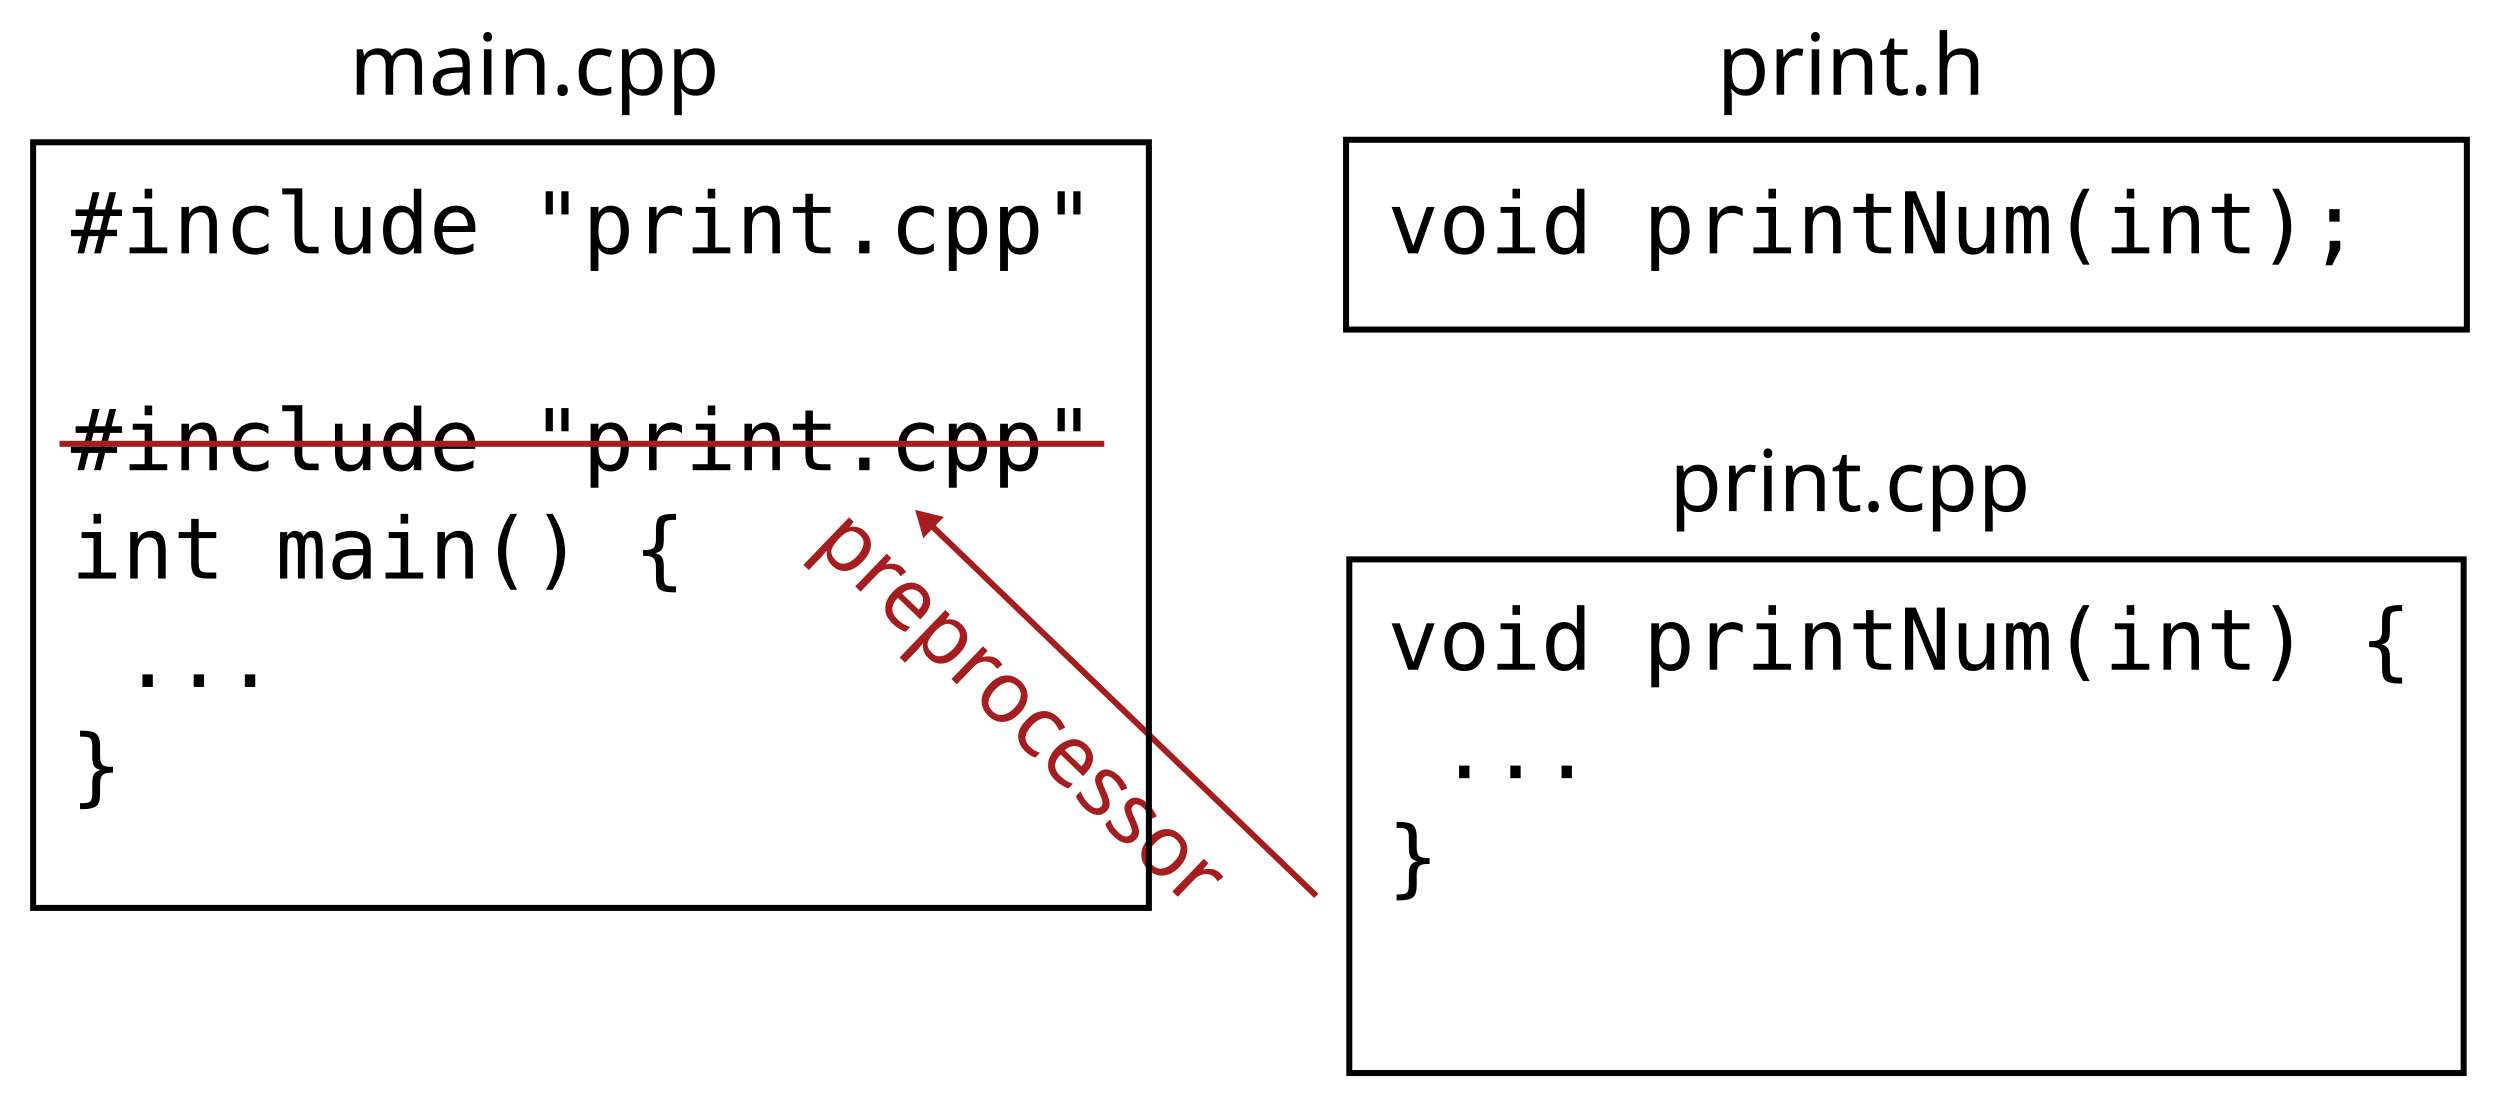
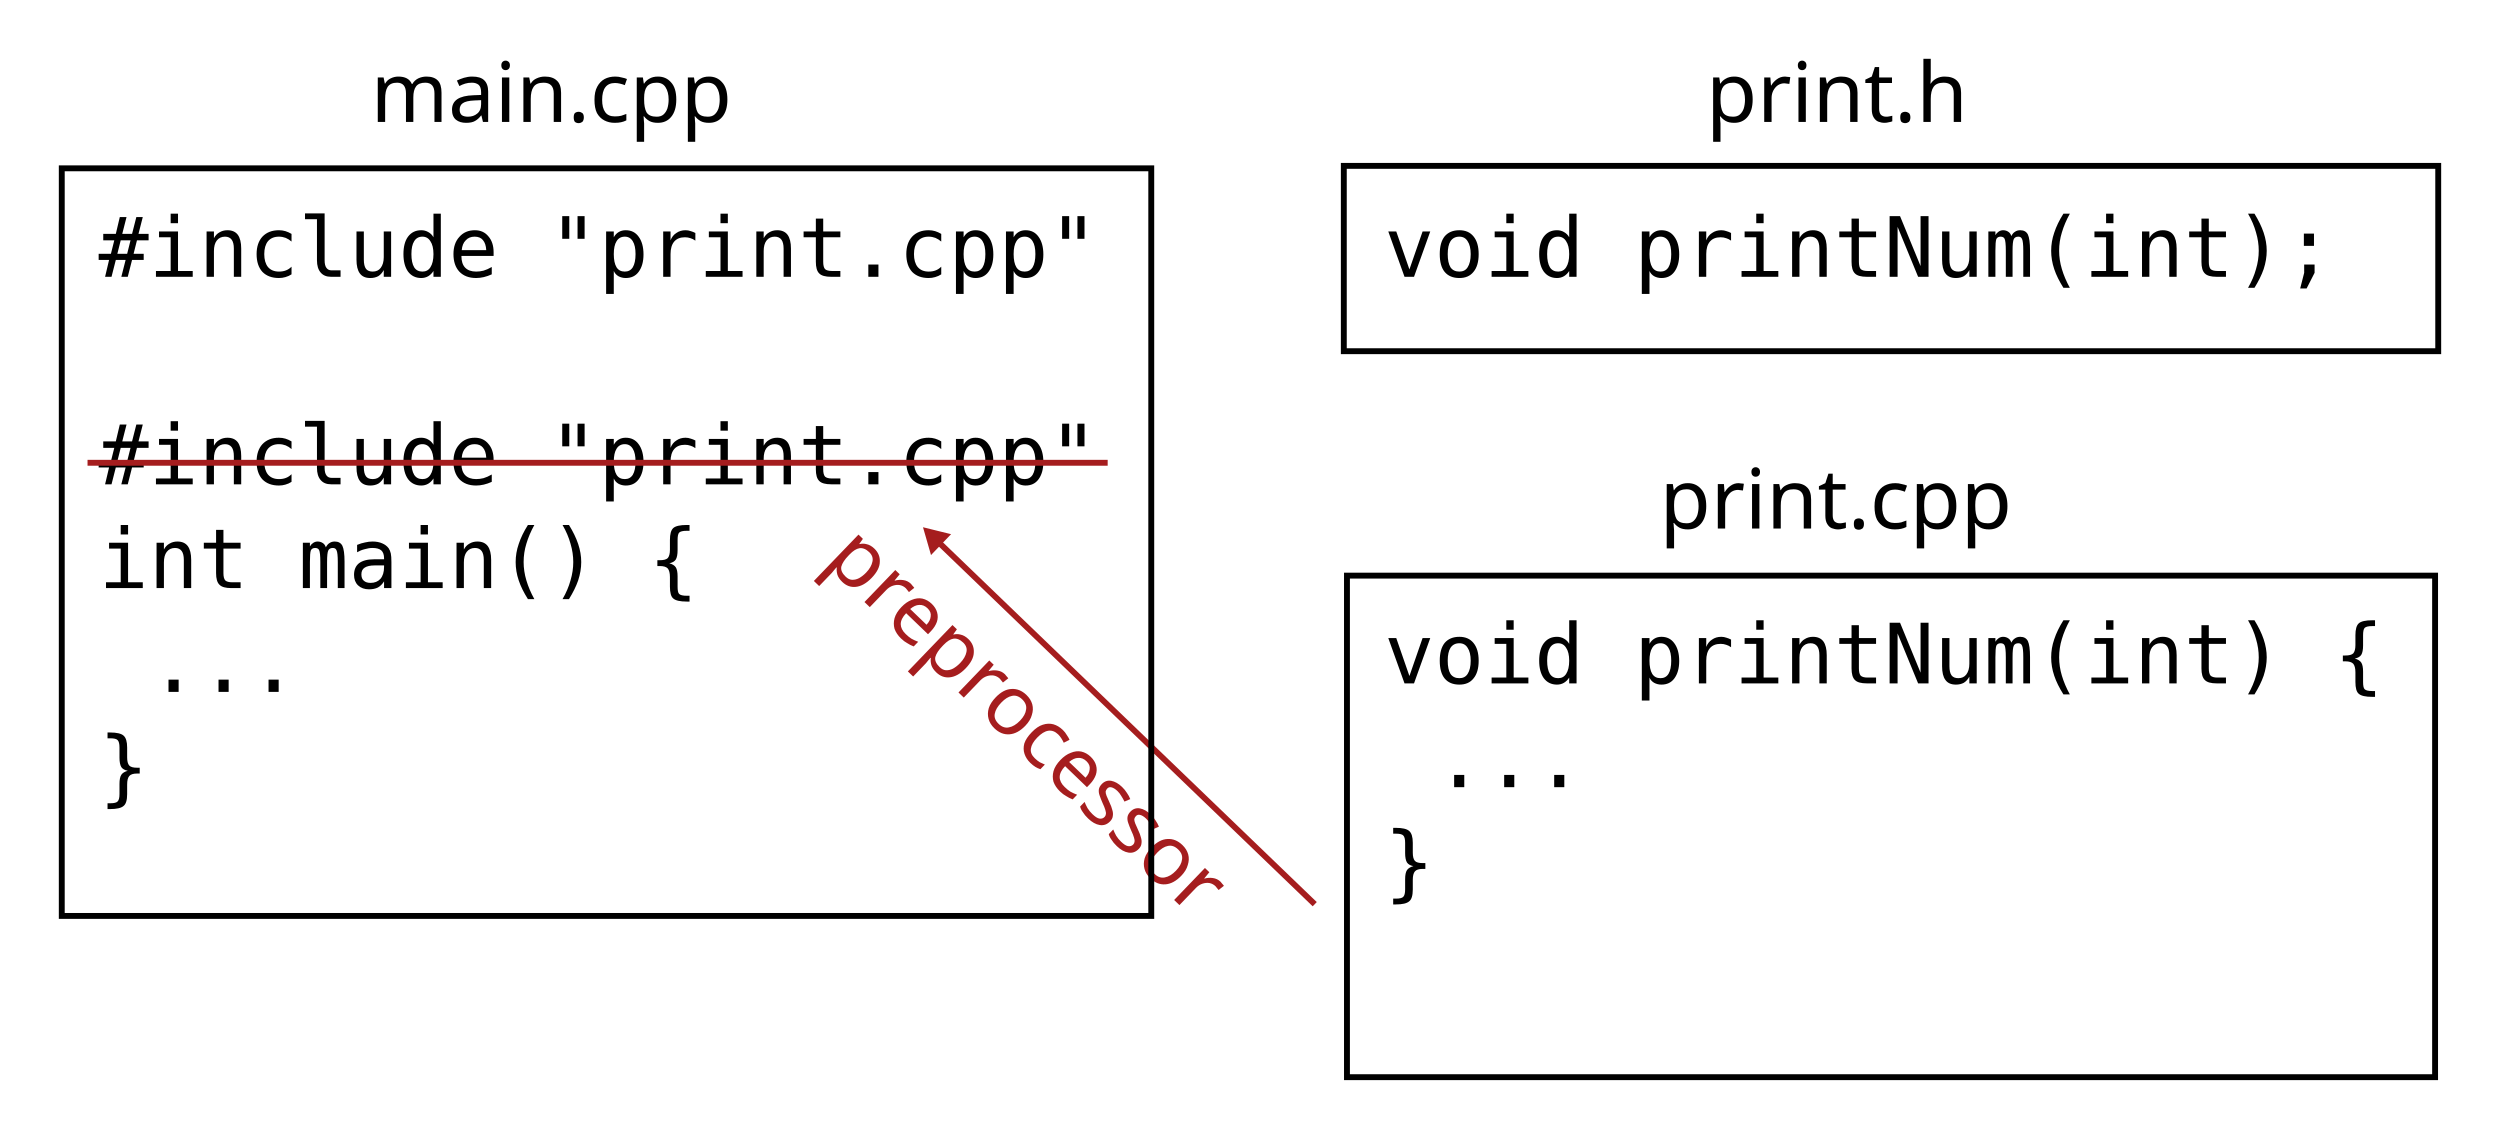
- <svg xmlns="http://www.w3.org/2000/svg" width="124.49mm" height="55.083mm" viewBox="0 0 124.49 55.083" version="1.1" id="svg5">
+ <svg xmlns="http://www.w3.org/2000/svg" width="127.49mm" height="58.082mm" viewBox="0 0 127.49 58.082" version="1.1" id="svg5">
  <defs id="defs2">
    <marker style="overflow:visible" id="TriangleOutM" refX="0" refY="0" orient="auto">
      <path transform="scale(0.4)" style="fill:context-stroke;fill-rule:evenodd;stroke:context-stroke;stroke-width:1pt" d="M 5.77,0 -2.88,5 V -5 Z" id="path124066" />
    </marker>
    <marker style="overflow:visible" id="marker124199" refX="0" refY="0" orient="auto">
      <path transform="matrix(0.3,0,0,0.3,-0.69,0)" d="M 8.719,4.034 -2.207,0.016 8.719,-4.002 c -1.745,2.372 -1.735,5.617 -6e-7,8.035 z" style="fill:context-stroke;fill-rule:evenodd;stroke:context-stroke;stroke-width:0.625;stroke-linejoin:round" id="path123951" />
    </marker>
    <marker style="overflow:visible" id="Arrow1Send" refX="0" refY="0" orient="auto">
      <path transform="matrix(-0.2,0,0,-0.2,-1.2,0)" style="fill:context-stroke;fill-rule:evenodd;stroke:context-stroke;stroke-width:1pt" d="M 0,0 5,-5 -12.5,0 5,5 Z" id="path123936" />
    </marker>
    <marker style="overflow:visible" id="marker124182" refX="0" refY="0" orient="auto">
      <path transform="scale(-0.6)" d="M 8.719,4.034 -2.207,0.016 8.719,-4.002 c -1.745,2.372 -1.735,5.617 -6e-7,8.035 z" style="fill:context-stroke;fill-rule:evenodd;stroke:context-stroke;stroke-width:0.625;stroke-linejoin:round" id="path123948" />
    </marker>
    <marker style="overflow:visible" id="marker1298" refX="0" refY="0" orient="auto">
      <path transform="scale(-0.6)" d="M 8.719,4.034 -2.207,0.016 8.719,-4.002 c -1.745,2.372 -1.735,5.617 -6e-7,8.035 z" style="fill:context-stroke;fill-rule:evenodd;stroke:context-stroke;stroke-width:0.625;stroke-linejoin:round" id="path1296" />
    </marker>
    <marker style="overflow:visible" id="Arrow2Mend" refX="0" refY="0" orient="auto">
      <path transform="scale(-0.6)" d="M 8.719,4.034 -2.207,0.016 8.719,-4.002 c -1.745,2.372 -1.735,5.617 -6e-7,8.035 z" style="fill:context-stroke;fill-rule:evenodd;stroke:context-stroke;stroke-width:0.625;stroke-linejoin:round" id="path1021" />
    </marker>
    <marker style="overflow:visible" id="marker1280" refX="0" refY="0" orient="auto">
      <path transform="scale(0.6)" d="M 8.719,4.034 -2.207,0.016 8.719,-4.002 c -1.745,2.372 -1.735,5.617 -6e-7,8.035 z" style="fill:context-stroke;fill-rule:evenodd;stroke:context-stroke;stroke-width:0.625;stroke-linejoin:round" id="path1278" />
    </marker>
    <marker style="overflow:visible" id="Arrow1Mstart" refX="0" refY="0" orient="auto">
      <path transform="matrix(0.4,0,0,0.4,4,0)" style="fill:context-stroke;fill-rule:evenodd;stroke:context-stroke;stroke-width:1pt" d="M 0,0 5,-5 -12.5,0 5,5 Z" id="path1000" />
    </marker>
    <marker style="overflow:visible" id="Arrow2Sstart" refX="0" refY="0" orient="auto">
      <path transform="matrix(0.3,0,0,0.3,-0.69,0)" d="M 8.719,4.034 -2.207,0.016 8.719,-4.002 c -1.745,2.372 -1.735,5.617 -6e-7,8.035 z" style="fill:context-stroke;fill-rule:evenodd;stroke:context-stroke;stroke-width:0.625;stroke-linejoin:round" id="path1024" />
    </marker>
    <marker style="overflow:visible" id="Arrow2Mstart" refX="0" refY="0" orient="auto">
      <path transform="scale(0.6)" d="M 8.719,4.034 -2.207,0.016 8.719,-4.002 c -1.745,2.372 -1.735,5.617 -6e-7,8.035 z" style="fill:context-stroke;fill-rule:evenodd;stroke:context-stroke;stroke-width:0.625;stroke-linejoin:round" id="path1018" />
    </marker>
    <marker style="overflow:visible" id="Arrow1Lstart" refX="0" refY="0" orient="auto">
      <path transform="matrix(0.8,0,0,0.8,10,0)" style="fill:context-stroke;fill-rule:evenodd;stroke:context-stroke;stroke-width:1pt" d="M 0,0 5,-5 -12.5,0 5,5 Z" id="path41828" />
    </marker>
  </defs>
-   <g id="layer1" transform="translate(-135.7112,-114.6023)">
+   <g id="layer1" transform="translate(-134.2112,-113.1033)">
    <g id="g28818" transform="rotate(43.89781,191.2536,148.699)">
      <text xml:space="preserve" style="font-size:4.233px;line-height:1.25;font-family:sans-serif;letter-spacing:0px;fill:#a51d1e;stroke-width:0.265" x="192.545" y="154.16" id="text22540">
        <tspan style="font-style:normal;font-variant:normal;font-weight:normal;font-stretch:normal;font-family:sans-serif;-inkscape-font-specification:sans-serif;text-align:center;text-anchor:middle;fill:#a51d1e;stroke-width:0.265" x="192.545" y="154.16" id="tspan22538">preprocessor</tspan>
      </text>
      <path style="fill:none;stroke:#a51d1e;stroke-width:0.3;stroke-linecap:butt;stroke-linejoin:miter;stroke-miterlimit:4;stroke-dasharray:none;stroke-opacity:1;marker-end:url(#TriangleOutM)" d="M 205.752,149.339 H 178.881" id="path28715" />
    </g>
    <rect style="fill:none;stroke:#000000;stroke-width:0.3;stroke-miterlimit:4;stroke-dasharray:none" id="rect83769" width="55.56" height="38.125" x="137.361" y="121.687" />
    <text xml:space="preserve" style="font-size:4.233px;line-height:1.25;font-family:sans-serif;letter-spacing:0px;stroke-width:0.265" x="165.078" y="119.32" id="text83773">
      <tspan style="font-style:normal;font-variant:normal;font-weight:normal;font-stretch:normal;font-family:sans-serif;-inkscape-font-specification:sans-serif;text-align:center;text-anchor:middle;stroke-width:0.265" x="165.078" y="119.32" id="tspan83771">main.cpp</tspan>
    </text>
    <text xml:space="preserve" style="font-size:4.233px;line-height:1.25;font-family:mo;-inkscape-font-specification:mo;stroke-width:0.265" x="139.244" y="127.218" id="text83779">
      <tspan style="font-style:normal;font-variant:normal;font-weight:normal;font-stretch:normal;font-family:monospace;-inkscape-font-specification:monospace;stroke-width:0.265" x="139.244" y="127.218" id="tspan86117">#include "print.cpp"</tspan>
-       <tspan style="font-style:normal;font-variant:normal;font-weight:normal;font-stretch:normal;font-family:monospace;-inkscape-font-specification:monospace;stroke-width:0.265" x="139.244" y="132.616" id="tspan1304" />
-       <tspan style="font-style:normal;font-variant:normal;font-weight:normal;font-stretch:normal;font-family:monospace;-inkscape-font-specification:monospace;stroke-width:0.265" x="139.244" y="138.014" id="tspan1306">#include "print.cpp"</tspan>
-       <tspan style="font-style:normal;font-variant:normal;font-weight:normal;font-stretch:normal;font-family:monospace;-inkscape-font-specification:monospace;stroke-width:0.265" x="139.244" y="143.412" id="tspan9883">int main() {</tspan>
-       <tspan style="font-style:normal;font-variant:normal;font-weight:normal;font-stretch:normal;font-family:monospace;-inkscape-font-specification:monospace;stroke-width:0.265" x="139.244" y="148.81" id="tspan1308"> ...</tspan>
-       <tspan style="font-style:normal;font-variant:normal;font-weight:normal;font-stretch:normal;font-family:monospace;-inkscape-font-specification:monospace;stroke-width:0.265" x="139.244" y="154.208" id="tspan1310">}</tspan>
+       <tspan style="font-style:normal;font-variant:normal;font-weight:normal;font-stretch:normal;font-family:monospace;-inkscape-font-specification:monospace;stroke-width:0.265" x="139.244" y="132.51" id="tspan1304" />
+       <tspan style="font-style:normal;font-variant:normal;font-weight:normal;font-stretch:normal;font-family:monospace;-inkscape-font-specification:monospace;stroke-width:0.265" x="139.244" y="137.801" id="tspan1306">#include "print.cpp"</tspan>
+       <tspan style="font-style:normal;font-variant:normal;font-weight:normal;font-stretch:normal;font-family:monospace;-inkscape-font-specification:monospace;stroke-width:0.265" x="139.244" y="143.093" id="tspan9883">int main() {</tspan>
+       <tspan style="font-style:normal;font-variant:normal;font-weight:normal;font-stretch:normal;font-family:monospace;-inkscape-font-specification:monospace;stroke-width:0.265" x="139.244" y="148.385" id="tspan1308"> ...</tspan>
+       <tspan style="font-style:normal;font-variant:normal;font-weight:normal;font-stretch:normal;font-family:monospace;-inkscape-font-specification:monospace;stroke-width:0.265" x="139.244" y="153.676" id="tspan1310">}</tspan>
    </text>
    <rect style="fill:none;stroke:#000000;stroke-width:0.3;stroke-miterlimit:4;stroke-dasharray:none" id="rect11679" width="55.811" height="9.451" x="202.74" y="121.562" />
    <text xml:space="preserve" style="font-size:4.233px;line-height:1.25;font-family:sans-serif;letter-spacing:0px;stroke-width:0.265" x="230.637" y="119.32" id="text11683">
      <tspan style="font-style:normal;font-variant:normal;font-weight:normal;font-stretch:normal;font-family:sans-serif;-inkscape-font-specification:sans-serif;text-align:center;text-anchor:middle;stroke-width:0.265" x="230.637" y="119.32" id="tspan11681">print.h</tspan>
    </text>
    <text xml:space="preserve" style="font-size:4.233px;line-height:1.25;font-family:mo;-inkscape-font-specification:mo;stroke-width:0.265" x="204.804" y="127.218" id="text11697">
      <tspan style="font-style:normal;font-variant:normal;font-weight:normal;font-stretch:normal;font-family:monospace;-inkscape-font-specification:monospace;stroke-width:0.265" x="204.804" y="127.218" id="tspan11695">void printNum(int);</tspan>
    </text>
    <rect style="fill:none;stroke:#000000;stroke-width:0.3;stroke-miterlimit:4;stroke-dasharray:none" id="rect14845" width="55.49" height="25.577" x="202.901" y="142.458" />
    <text xml:space="preserve" style="font-size:4.233px;line-height:1.25;font-family:sans-serif;letter-spacing:0px;stroke-width:0.265" x="230.582" y="140.056" id="text14849">
      <tspan style="font-style:normal;font-variant:normal;font-weight:normal;font-stretch:normal;font-family:sans-serif;-inkscape-font-specification:sans-serif;text-align:center;text-anchor:middle;stroke-width:0.265" x="230.582" y="140.056" id="tspan14847">print.cpp</tspan>
    </text>
    <text xml:space="preserve" style="font-size:4.233px;line-height:1.25;font-family:mo;-inkscape-font-specification:mo;stroke-width:0.265" x="204.804" y="147.954" id="text14853">
      <tspan style="font-style:normal;font-variant:normal;font-weight:normal;font-stretch:normal;font-family:monospace;-inkscape-font-specification:monospace;stroke-width:0.265" x="204.804" y="147.954" id="tspan14851">void printNum(int) {</tspan>
-       <tspan style="font-style:normal;font-variant:normal;font-weight:normal;font-stretch:normal;font-family:monospace;-inkscape-font-specification:monospace;stroke-width:0.265" x="204.804" y="153.352" id="tspan18461"> ...</tspan>
-       <tspan style="font-style:normal;font-variant:normal;font-weight:normal;font-stretch:normal;font-family:monospace;-inkscape-font-specification:monospace;stroke-width:0.265" x="204.804" y="158.75" id="tspan18463">}</tspan>
+       <tspan style="font-style:normal;font-variant:normal;font-weight:normal;font-stretch:normal;font-family:monospace;-inkscape-font-specification:monospace;stroke-width:0.265" x="204.804" y="153.246" id="tspan18461"> ...</tspan>
+       <tspan style="font-style:normal;font-variant:normal;font-weight:normal;font-stretch:normal;font-family:monospace;-inkscape-font-specification:monospace;stroke-width:0.265" x="204.804" y="158.538" id="tspan18463">}</tspan>
    </text>
    <path style="fill:none;stroke:#a51d1e;stroke-width:0.3;stroke-linecap:butt;stroke-linejoin:miter;stroke-miterlimit:4;stroke-dasharray:none;stroke-opacity:1" d="m 138.675,136.703 h 52.023" id="path21904" />
  </g>
</svg>
